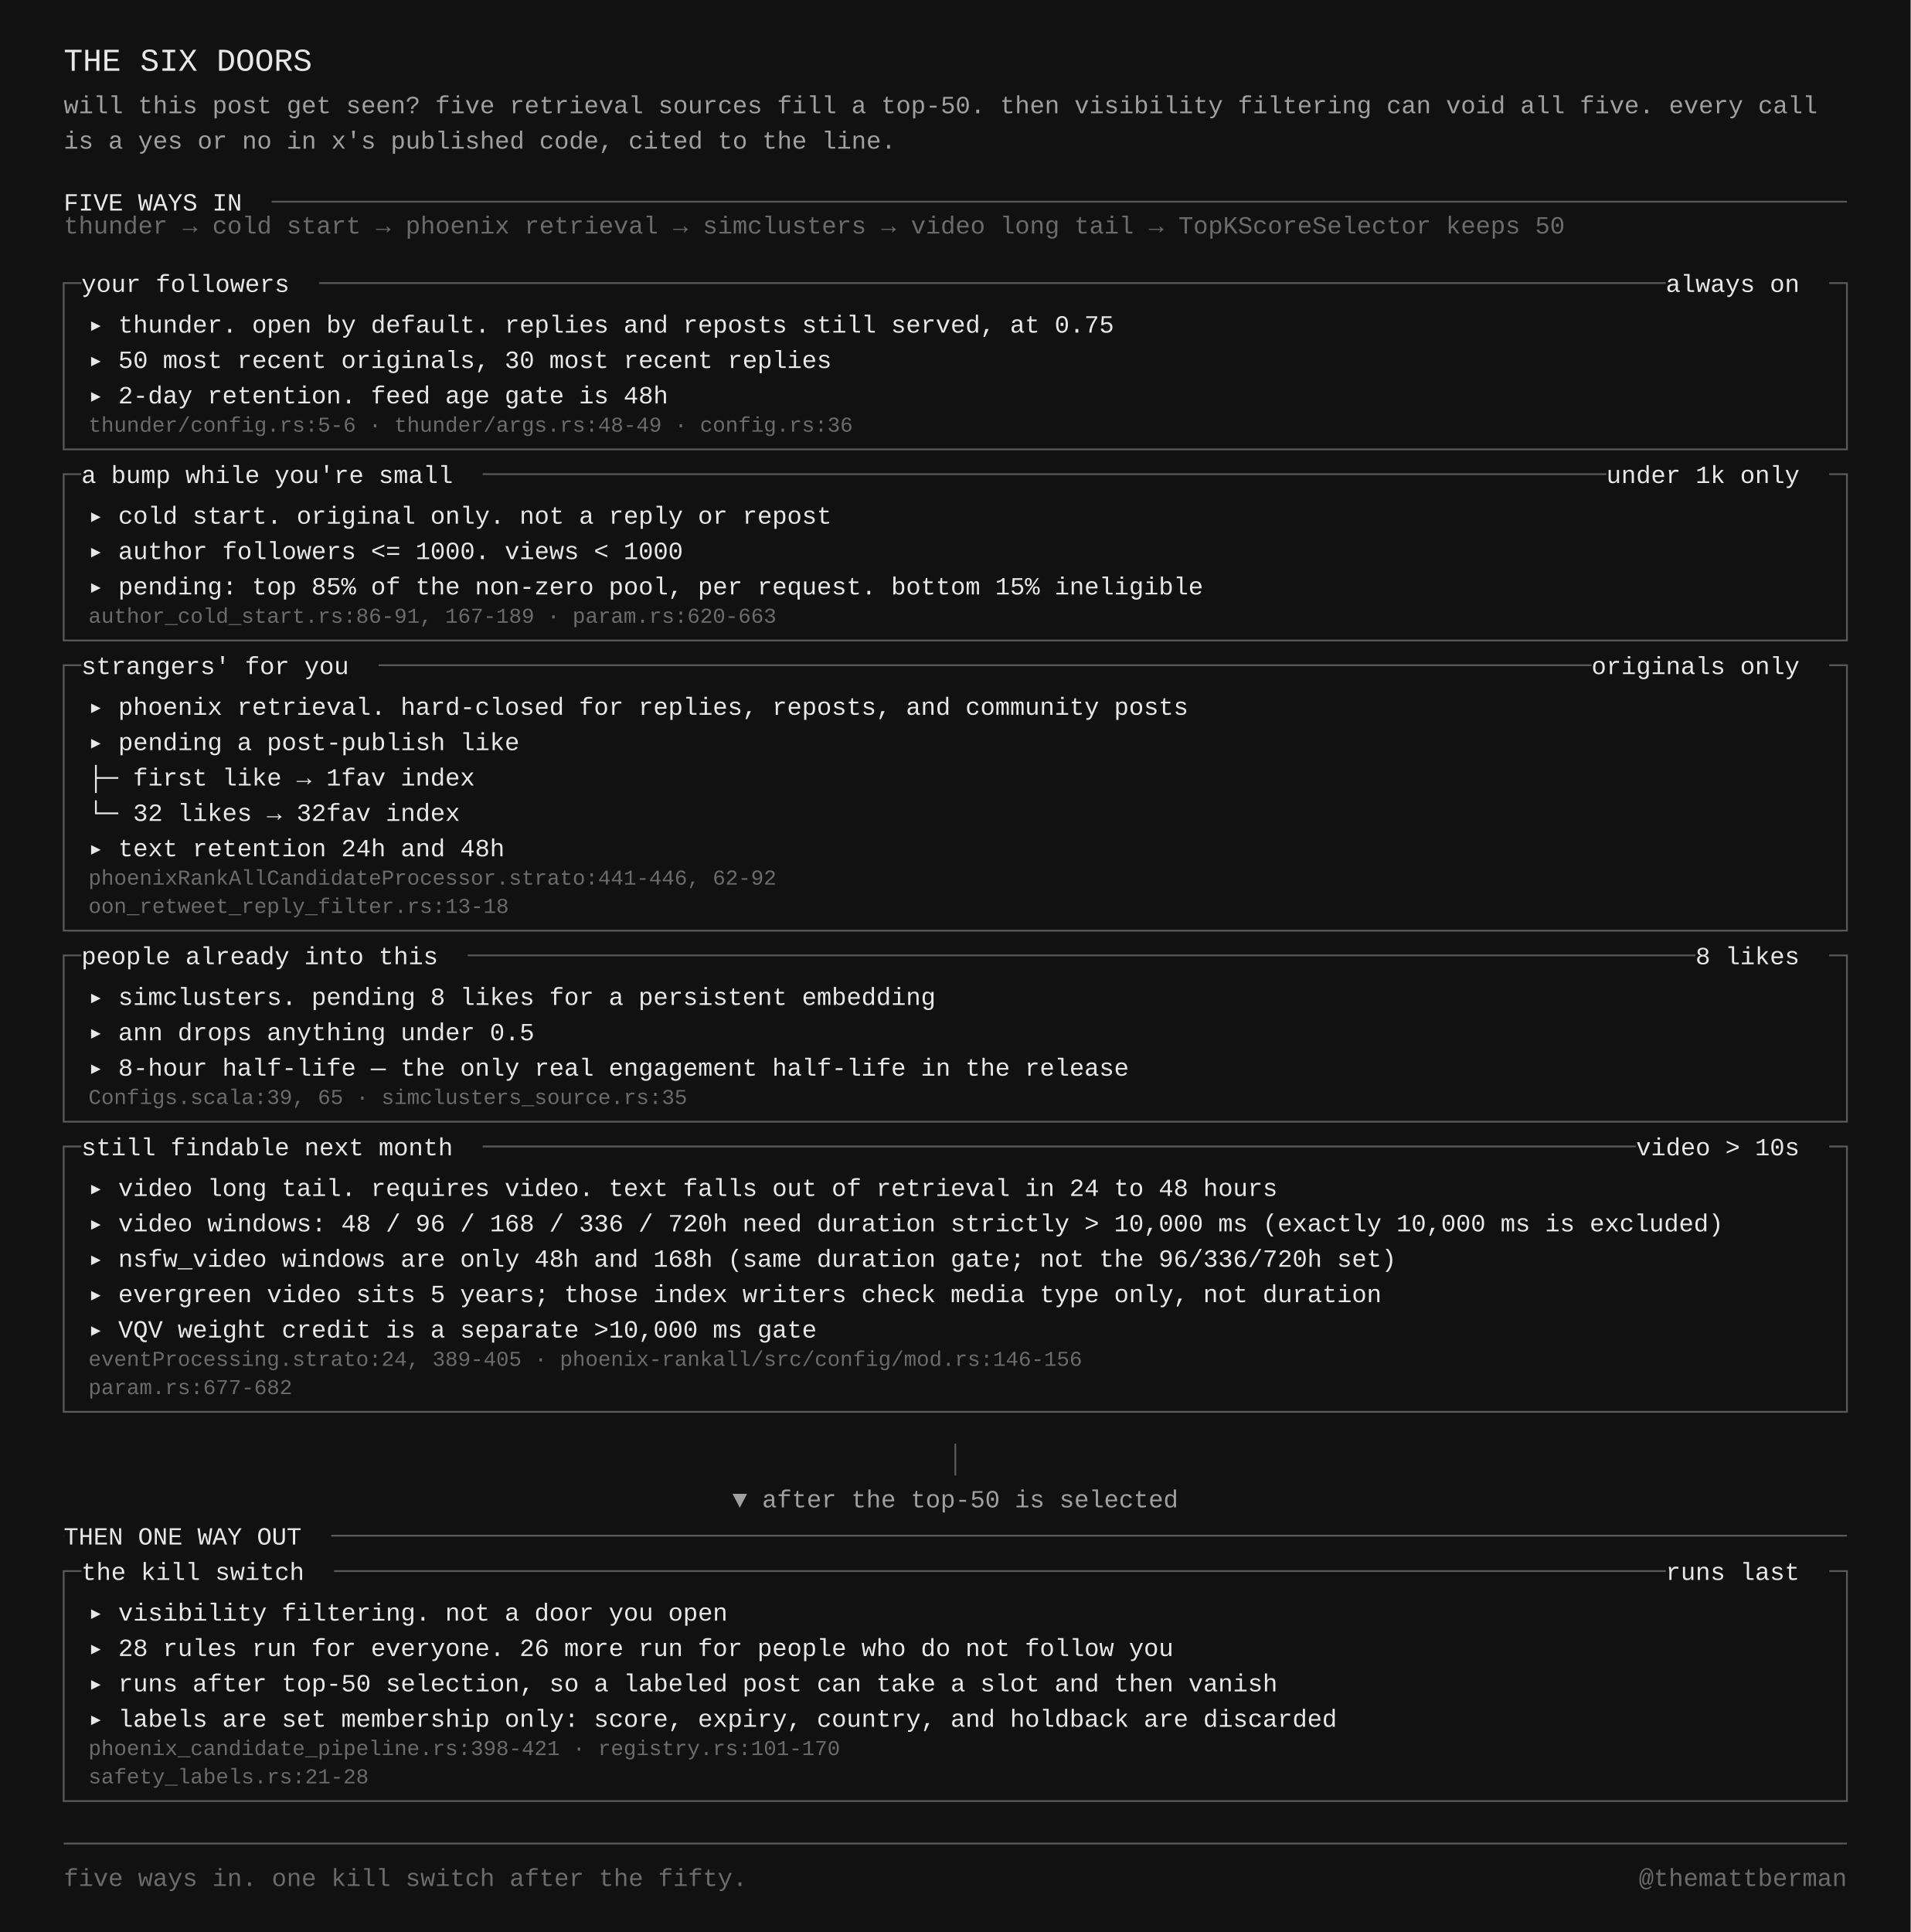
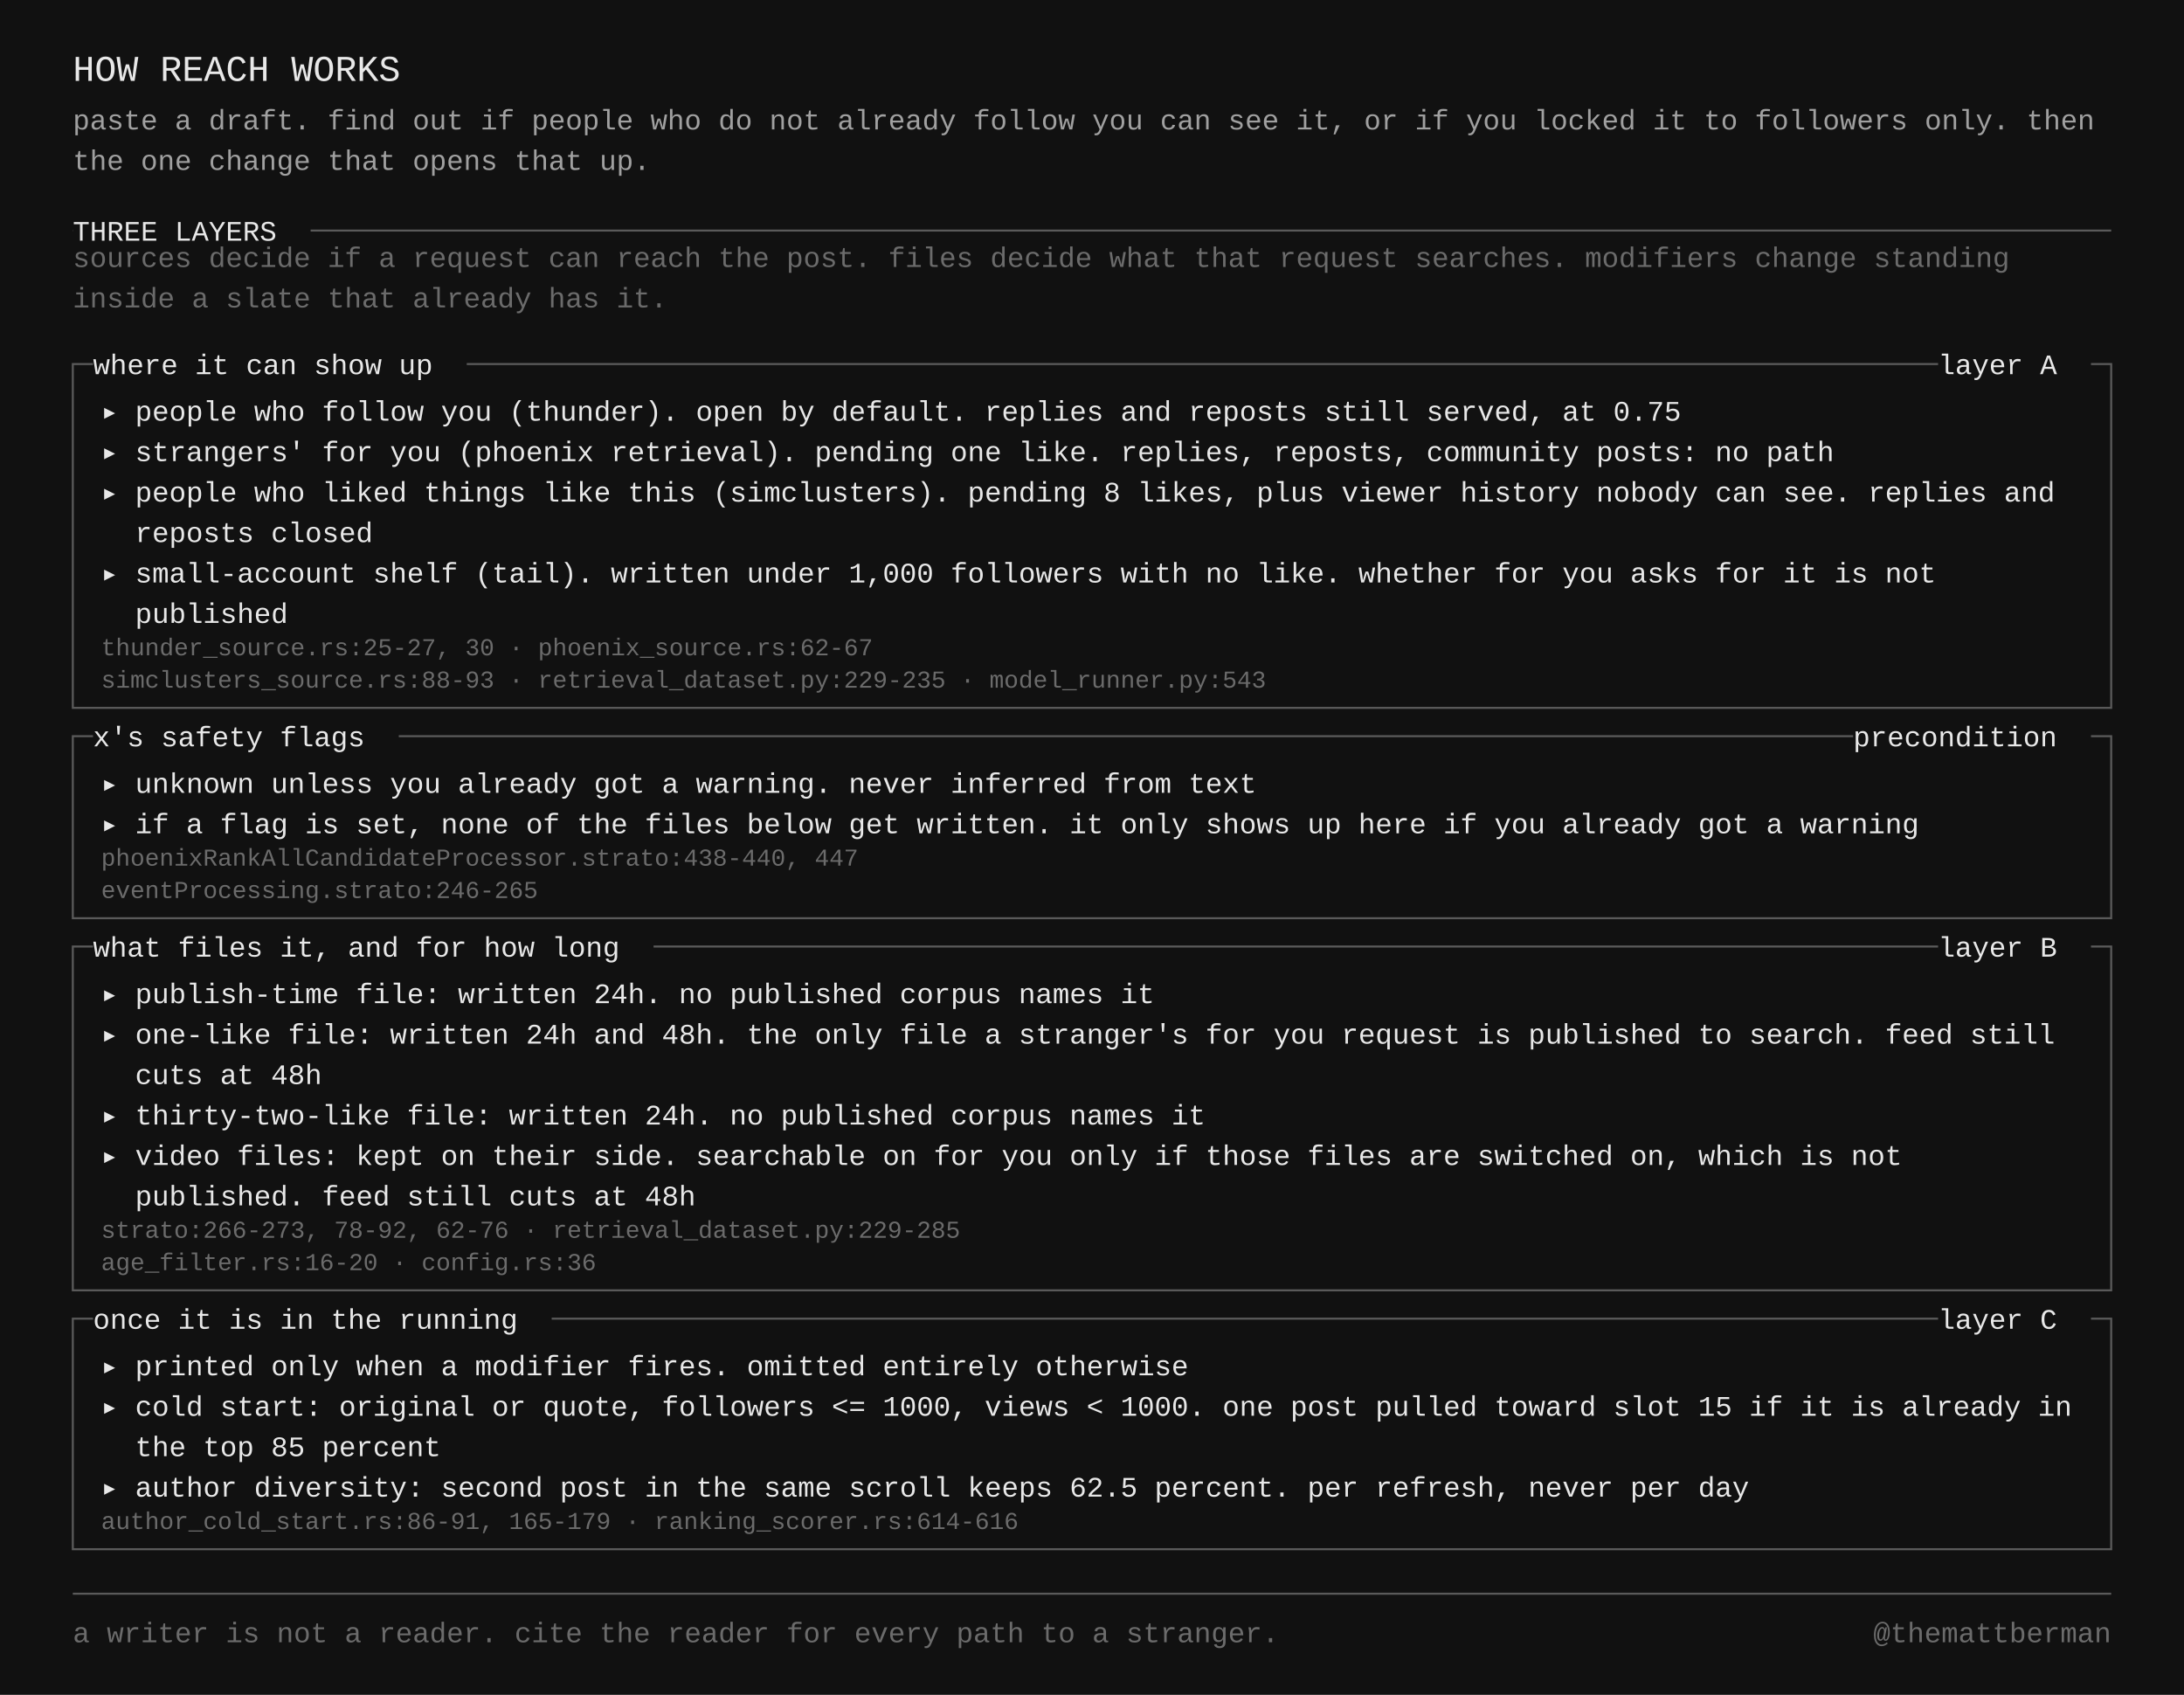
- <svg xmlns="http://www.w3.org/2000/svg" width="1080" height="1092" viewBox="0 0 1080 1092">
-   <rect width="1080" height="1092" fill="#111111" />
-   <text x="36" y="40" font-family="Menlo, Monaco, 'SF Mono', SFMono-Regular, Consolas, 'Liberation Mono', monospace" font-size="18" font-weight="400" fill="#e8e8e8" text-anchor="start">THE SIX DOORS</text>
-   <text x="36" y="64" font-family="Menlo, Monaco, 'SF Mono', SFMono-Regular, Consolas, 'Liberation Mono', monospace" font-size="14" font-weight="400" fill="#a0a0a0" text-anchor="start">will this post get seen? five retrieval sources fill a top-50. then visibility filtering can void all five. every call</text>
-   <text x="36" y="84" font-family="Menlo, Monaco, 'SF Mono', SFMono-Regular, Consolas, 'Liberation Mono', monospace" font-size="14" font-weight="400" fill="#a0a0a0" text-anchor="start">is a yes or no in x's published code, cited to the line.</text>
+ <svg xmlns="http://www.w3.org/2000/svg" width="1080" height="838" viewBox="0 0 1080 838">
+   <rect width="1080" height="838" fill="#111111" />
+   <text x="36" y="40" font-family="Menlo, Monaco, 'SF Mono', SFMono-Regular, Consolas, 'Liberation Mono', monospace" font-size="18" font-weight="400" fill="#e8e8e8" text-anchor="start">HOW REACH WORKS</text>
+   <text x="36" y="64" font-family="Menlo, Monaco, 'SF Mono', SFMono-Regular, Consolas, 'Liberation Mono', monospace" font-size="14" font-weight="400" fill="#a0a0a0" text-anchor="start">paste a draft. find out if people who do not already follow you can see it, or if you locked it to followers only. then</text>
+   <text x="36" y="84" font-family="Menlo, Monaco, 'SF Mono', SFMono-Regular, Consolas, 'Liberation Mono', monospace" font-size="14" font-weight="400" fill="#a0a0a0" text-anchor="start">the one change that opens that up.</text>
  <line x1="36" y1="114" x2="1044" y2="114" stroke="#5a5a5a" stroke-width="1" />
  <rect x="36" y="105" width="117.6" height="18" fill="#111111" />
-   <text x="36" y="119" font-family="Menlo, Monaco, 'SF Mono', SFMono-Regular, Consolas, 'Liberation Mono', monospace" font-size="14" font-weight="400" fill="#e8e8e8" text-anchor="start"> FIVE WAYS IN </text>
-   <text x="36" y="132" font-family="Menlo, Monaco, 'SF Mono', SFMono-Regular, Consolas, 'Liberation Mono', monospace" font-size="14" font-weight="400" fill="#6b6b6b" text-anchor="start">thunder → cold start → phoenix retrieval → simclusters → video long tail → TopKScoreSelector keeps 50</text>
-   <rect x="36" y="160" width="1008" height="94" fill="none" stroke="#5a5a5a" stroke-width="1" />
-   <rect x="46" y="151" width="134.4" height="18" fill="#111111" />
-   <text x="46" y="165" font-family="Menlo, Monaco, 'SF Mono', SFMono-Regular, Consolas, 'Liberation Mono', monospace" font-size="14" font-weight="400" fill="#e8e8e8" text-anchor="start"> your followers </text>
-   <rect x="941.6" y="151" width="92.4" height="18" fill="#111111" />
-   <text x="941.6" y="165" font-family="Menlo, Monaco, 'SF Mono', SFMono-Regular, Consolas, 'Liberation Mono', monospace" font-size="14" font-weight="400" fill="#e8e8e8" text-anchor="start"> always on </text>
-   <text x="50" y="188" font-family="Menlo, Monaco, 'SF Mono', SFMono-Regular, Consolas, 'Liberation Mono', monospace" font-size="14" font-weight="400" fill="#e8e8e8" text-anchor="start">▸ thunder. open by default. replies and reposts still served, at 0.75</text>
-   <text x="50" y="208" font-family="Menlo, Monaco, 'SF Mono', SFMono-Regular, Consolas, 'Liberation Mono', monospace" font-size="14" font-weight="400" fill="#e8e8e8" text-anchor="start">▸ 50 most recent originals, 30 most recent replies</text>
-   <text x="50" y="228" font-family="Menlo, Monaco, 'SF Mono', SFMono-Regular, Consolas, 'Liberation Mono', monospace" font-size="14" font-weight="400" fill="#e8e8e8" text-anchor="start">▸ 2-day retention. feed age gate is 48h</text>
-   <text x="50" y="244" font-family="Menlo, Monaco, 'SF Mono', SFMono-Regular, Consolas, 'Liberation Mono', monospace" font-size="12" font-weight="400" fill="#6b6b6b" text-anchor="start">thunder/config.rs:5-6 · thunder/args.rs:48-49 · config.rs:36</text>
-   <rect x="36" y="268" width="1008" height="94" fill="none" stroke="#5a5a5a" stroke-width="1" />
-   <rect x="46" y="259" width="226.8" height="18" fill="#111111" />
-   <text x="46" y="273" font-family="Menlo, Monaco, 'SF Mono', SFMono-Regular, Consolas, 'Liberation Mono', monospace" font-size="14" font-weight="400" fill="#e8e8e8" text-anchor="start"> a bump while you're small </text>
-   <rect x="908" y="259" width="126" height="18" fill="#111111" />
-   <text x="908" y="273" font-family="Menlo, Monaco, 'SF Mono', SFMono-Regular, Consolas, 'Liberation Mono', monospace" font-size="14" font-weight="400" fill="#e8e8e8" text-anchor="start"> under 1k only </text>
-   <text x="50" y="296" font-family="Menlo, Monaco, 'SF Mono', SFMono-Regular, Consolas, 'Liberation Mono', monospace" font-size="14" font-weight="400" fill="#e8e8e8" text-anchor="start">▸ cold start. original only. not a reply or repost</text>
-   <text x="50" y="316" font-family="Menlo, Monaco, 'SF Mono', SFMono-Regular, Consolas, 'Liberation Mono', monospace" font-size="14" font-weight="400" fill="#e8e8e8" text-anchor="start">▸ author followers &lt;= 1000. views &lt; 1000</text>
-   <text x="50" y="336" font-family="Menlo, Monaco, 'SF Mono', SFMono-Regular, Consolas, 'Liberation Mono', monospace" font-size="14" font-weight="400" fill="#e8e8e8" text-anchor="start">▸ pending: top 85% of the non-zero pool, per request. bottom 15% ineligible</text>
-   <text x="50" y="352" font-family="Menlo, Monaco, 'SF Mono', SFMono-Regular, Consolas, 'Liberation Mono', monospace" font-size="12" font-weight="400" fill="#6b6b6b" text-anchor="start">author_cold_start.rs:86-91, 167-189 · param.rs:620-663</text>
-   <rect x="36" y="376" width="1008" height="150" fill="none" stroke="#5a5a5a" stroke-width="1" />
-   <rect x="46" y="367" width="168" height="18" fill="#111111" />
-   <text x="46" y="381" font-family="Menlo, Monaco, 'SF Mono', SFMono-Regular, Consolas, 'Liberation Mono', monospace" font-size="14" font-weight="400" fill="#e8e8e8" text-anchor="start"> strangers' for you </text>
-   <rect x="899.6" y="367" width="134.4" height="18" fill="#111111" />
-   <text x="899.6" y="381" font-family="Menlo, Monaco, 'SF Mono', SFMono-Regular, Consolas, 'Liberation Mono', monospace" font-size="14" font-weight="400" fill="#e8e8e8" text-anchor="start"> originals only </text>
-   <text x="50" y="404" font-family="Menlo, Monaco, 'SF Mono', SFMono-Regular, Consolas, 'Liberation Mono', monospace" font-size="14" font-weight="400" fill="#e8e8e8" text-anchor="start">▸ phoenix retrieval. hard-closed for replies, reposts, and community posts</text>
-   <text x="50" y="424" font-family="Menlo, Monaco, 'SF Mono', SFMono-Regular, Consolas, 'Liberation Mono', monospace" font-size="14" font-weight="400" fill="#e8e8e8" text-anchor="start">▸ pending a post-publish like</text>
-   <text x="50" y="444" font-family="Menlo, Monaco, 'SF Mono', SFMono-Regular, Consolas, 'Liberation Mono', monospace" font-size="14" font-weight="400" fill="#e8e8e8" text-anchor="start">├─ first like → 1fav index</text>
-   <text x="50" y="464" font-family="Menlo, Monaco, 'SF Mono', SFMono-Regular, Consolas, 'Liberation Mono', monospace" font-size="14" font-weight="400" fill="#e8e8e8" text-anchor="start">└─ 32 likes → 32fav index</text>
-   <text x="50" y="484" font-family="Menlo, Monaco, 'SF Mono', SFMono-Regular, Consolas, 'Liberation Mono', monospace" font-size="14" font-weight="400" fill="#e8e8e8" text-anchor="start">▸ text retention 24h and 48h</text>
-   <text x="50" y="500" font-family="Menlo, Monaco, 'SF Mono', SFMono-Regular, Consolas, 'Liberation Mono', monospace" font-size="12" font-weight="400" fill="#6b6b6b" text-anchor="start">phoenixRankAllCandidateProcessor.strato:441-446, 62-92</text>
-   <text x="50" y="516" font-family="Menlo, Monaco, 'SF Mono', SFMono-Regular, Consolas, 'Liberation Mono', monospace" font-size="12" font-weight="400" fill="#6b6b6b" text-anchor="start">oon_retweet_reply_filter.rs:13-18</text>
-   <rect x="36" y="540" width="1008" height="94" fill="none" stroke="#5a5a5a" stroke-width="1" />
-   <rect x="46" y="531" width="218.4" height="18" fill="#111111" />
-   <text x="46" y="545" font-family="Menlo, Monaco, 'SF Mono', SFMono-Regular, Consolas, 'Liberation Mono', monospace" font-size="14" font-weight="400" fill="#e8e8e8" text-anchor="start"> people already into this </text>
-   <rect x="958.4" y="531" width="75.6" height="18" fill="#111111" />
-   <text x="958.4" y="545" font-family="Menlo, Monaco, 'SF Mono', SFMono-Regular, Consolas, 'Liberation Mono', monospace" font-size="14" font-weight="400" fill="#e8e8e8" text-anchor="start"> 8 likes </text>
-   <text x="50" y="568" font-family="Menlo, Monaco, 'SF Mono', SFMono-Regular, Consolas, 'Liberation Mono', monospace" font-size="14" font-weight="400" fill="#e8e8e8" text-anchor="start">▸ simclusters. pending 8 likes for a persistent embedding</text>
-   <text x="50" y="588" font-family="Menlo, Monaco, 'SF Mono', SFMono-Regular, Consolas, 'Liberation Mono', monospace" font-size="14" font-weight="400" fill="#e8e8e8" text-anchor="start">▸ ann drops anything under 0.5</text>
-   <text x="50" y="608" font-family="Menlo, Monaco, 'SF Mono', SFMono-Regular, Consolas, 'Liberation Mono', monospace" font-size="14" font-weight="400" fill="#e8e8e8" text-anchor="start">▸ 8-hour half-life — the only real engagement half-life in the release</text>
-   <text x="50" y="624" font-family="Menlo, Monaco, 'SF Mono', SFMono-Regular, Consolas, 'Liberation Mono', monospace" font-size="12" font-weight="400" fill="#6b6b6b" text-anchor="start">Configs.scala:39, 65 · simclusters_source.rs:35</text>
-   <rect x="36" y="648" width="1008" height="150" fill="none" stroke="#5a5a5a" stroke-width="1" />
-   <rect x="46" y="639" width="226.8" height="18" fill="#111111" />
-   <text x="46" y="653" font-family="Menlo, Monaco, 'SF Mono', SFMono-Regular, Consolas, 'Liberation Mono', monospace" font-size="14" font-weight="400" fill="#e8e8e8" text-anchor="start"> still findable next month </text>
-   <rect x="924.8" y="639" width="109.2" height="18" fill="#111111" />
-   <text x="924.8" y="653" font-family="Menlo, Monaco, 'SF Mono', SFMono-Regular, Consolas, 'Liberation Mono', monospace" font-size="14" font-weight="400" fill="#e8e8e8" text-anchor="start"> video &gt; 10s </text>
-   <text x="50" y="676" font-family="Menlo, Monaco, 'SF Mono', SFMono-Regular, Consolas, 'Liberation Mono', monospace" font-size="14" font-weight="400" fill="#e8e8e8" text-anchor="start">▸ video long tail. requires video. text falls out of retrieval in 24 to 48 hours</text>
-   <text x="50" y="696" font-family="Menlo, Monaco, 'SF Mono', SFMono-Regular, Consolas, 'Liberation Mono', monospace" font-size="14" font-weight="400" fill="#e8e8e8" text-anchor="start">▸ video windows: 48 / 96 / 168 / 336 / 720h need duration strictly &gt; 10,000 ms (exactly 10,000 ms is excluded)</text>
-   <text x="50" y="716" font-family="Menlo, Monaco, 'SF Mono', SFMono-Regular, Consolas, 'Liberation Mono', monospace" font-size="14" font-weight="400" fill="#e8e8e8" text-anchor="start">▸ nsfw_video windows are only 48h and 168h (same duration gate; not the 96/336/720h set)</text>
-   <text x="50" y="736" font-family="Menlo, Monaco, 'SF Mono', SFMono-Regular, Consolas, 'Liberation Mono', monospace" font-size="14" font-weight="400" fill="#e8e8e8" text-anchor="start">▸ evergreen video sits 5 years; those index writers check media type only, not duration</text>
-   <text x="50" y="756" font-family="Menlo, Monaco, 'SF Mono', SFMono-Regular, Consolas, 'Liberation Mono', monospace" font-size="14" font-weight="400" fill="#e8e8e8" text-anchor="start">▸ VQV weight credit is a separate &gt;10,000 ms gate</text>
-   <text x="50" y="772" font-family="Menlo, Monaco, 'SF Mono', SFMono-Regular, Consolas, 'Liberation Mono', monospace" font-size="12" font-weight="400" fill="#6b6b6b" text-anchor="start">eventProcessing.strato:24, 389-405 · phoenix-rankall/src/config/mod.rs:146-156</text>
-   <text x="50" y="788" font-family="Menlo, Monaco, 'SF Mono', SFMono-Regular, Consolas, 'Liberation Mono', monospace" font-size="12" font-weight="400" fill="#6b6b6b" text-anchor="start">param.rs:677-682</text>
-   <line x1="540" y1="816" x2="540" y2="834" stroke="#5a5a5a" stroke-width="1" />
-   <text x="540" y="852" font-family="Menlo, Monaco, 'SF Mono', SFMono-Regular, Consolas, 'Liberation Mono', monospace" font-size="14" font-weight="400" fill="#a0a0a0" text-anchor="middle">▼ after the top-50 is selected</text>
-   <line x1="36" y1="868" x2="1044" y2="868" stroke="#5a5a5a" stroke-width="1" />
-   <rect x="36" y="859" width="151.2" height="18" fill="#111111" />
-   <text x="36" y="873" font-family="Menlo, Monaco, 'SF Mono', SFMono-Regular, Consolas, 'Liberation Mono', monospace" font-size="14" font-weight="400" fill="#e8e8e8" text-anchor="start"> THEN ONE WAY OUT </text>
-   <rect x="36" y="888" width="1008" height="130" fill="none" stroke="#5a5a5a" stroke-width="1" />
-   <rect x="46" y="879" width="142.8" height="18" fill="#111111" />
-   <text x="46" y="893" font-family="Menlo, Monaco, 'SF Mono', SFMono-Regular, Consolas, 'Liberation Mono', monospace" font-size="14" font-weight="400" fill="#e8e8e8" text-anchor="start"> the kill switch </text>
-   <rect x="941.6" y="879" width="92.4" height="18" fill="#111111" />
-   <text x="941.6" y="893" font-family="Menlo, Monaco, 'SF Mono', SFMono-Regular, Consolas, 'Liberation Mono', monospace" font-size="14" font-weight="400" fill="#e8e8e8" text-anchor="start"> runs last </text>
-   <text x="50" y="916" font-family="Menlo, Monaco, 'SF Mono', SFMono-Regular, Consolas, 'Liberation Mono', monospace" font-size="14" font-weight="400" fill="#e8e8e8" text-anchor="start">▸ visibility filtering. not a door you open</text>
-   <text x="50" y="936" font-family="Menlo, Monaco, 'SF Mono', SFMono-Regular, Consolas, 'Liberation Mono', monospace" font-size="14" font-weight="400" fill="#e8e8e8" text-anchor="start">▸ 28 rules run for everyone. 26 more run for people who do not follow you</text>
-   <text x="50" y="956" font-family="Menlo, Monaco, 'SF Mono', SFMono-Regular, Consolas, 'Liberation Mono', monospace" font-size="14" font-weight="400" fill="#e8e8e8" text-anchor="start">▸ runs after top-50 selection, so a labeled post can take a slot and then vanish</text>
-   <text x="50" y="976" font-family="Menlo, Monaco, 'SF Mono', SFMono-Regular, Consolas, 'Liberation Mono', monospace" font-size="14" font-weight="400" fill="#e8e8e8" text-anchor="start">▸ labels are set membership only: score, expiry, country, and holdback are discarded</text>
-   <text x="50" y="992" font-family="Menlo, Monaco, 'SF Mono', SFMono-Regular, Consolas, 'Liberation Mono', monospace" font-size="12" font-weight="400" fill="#6b6b6b" text-anchor="start">phoenix_candidate_pipeline.rs:398-421 · registry.rs:101-170</text>
-   <text x="50" y="1008" font-family="Menlo, Monaco, 'SF Mono', SFMono-Regular, Consolas, 'Liberation Mono', monospace" font-size="12" font-weight="400" fill="#6b6b6b" text-anchor="start">safety_labels.rs:21-28</text>
-   <line x1="36" y1="1042" x2="1044" y2="1042" stroke="#5a5a5a" stroke-width="1" />
-   <text x="36" y="1066" font-family="Menlo, Monaco, 'SF Mono', SFMono-Regular, Consolas, 'Liberation Mono', monospace" font-size="14" font-weight="400" fill="#6b6b6b" text-anchor="start">five ways in. one kill switch after the fifty.</text>
-   <text x="1044" y="1066" font-family="Menlo, Monaco, 'SF Mono', SFMono-Regular, Consolas, 'Liberation Mono', monospace" font-size="14" font-weight="400" fill="#6b6b6b" text-anchor="end">@themattberman</text>
+   <text x="36" y="119" font-family="Menlo, Monaco, 'SF Mono', SFMono-Regular, Consolas, 'Liberation Mono', monospace" font-size="14" font-weight="400" fill="#e8e8e8" text-anchor="start"> THREE LAYERS </text>
+   <text x="36" y="132" font-family="Menlo, Monaco, 'SF Mono', SFMono-Regular, Consolas, 'Liberation Mono', monospace" font-size="14" font-weight="400" fill="#6b6b6b" text-anchor="start">sources decide if a request can reach the post. files decide what that request searches. modifiers change standing</text>
+   <text x="36" y="152" font-family="Menlo, Monaco, 'SF Mono', SFMono-Regular, Consolas, 'Liberation Mono', monospace" font-size="14" font-weight="400" fill="#6b6b6b" text-anchor="start">inside a slate that already has it.</text>
+   <rect x="36" y="180" width="1008" height="170" fill="none" stroke="#5a5a5a" stroke-width="1" />
+   <rect x="46" y="171" width="184.8" height="18" fill="#111111" />
+   <text x="46" y="185" font-family="Menlo, Monaco, 'SF Mono', SFMono-Regular, Consolas, 'Liberation Mono', monospace" font-size="14" font-weight="400" fill="#e8e8e8" text-anchor="start"> where it can show up </text>
+   <rect x="958.4" y="171" width="75.6" height="18" fill="#111111" />
+   <text x="958.4" y="185" font-family="Menlo, Monaco, 'SF Mono', SFMono-Regular, Consolas, 'Liberation Mono', monospace" font-size="14" font-weight="400" fill="#e8e8e8" text-anchor="start"> layer A </text>
+   <text x="50" y="208" font-family="Menlo, Monaco, 'SF Mono', SFMono-Regular, Consolas, 'Liberation Mono', monospace" font-size="14" font-weight="400" fill="#e8e8e8" text-anchor="start">▸ people who follow you (thunder). open by default. replies and reposts still served, at 0.75</text>
+   <text x="50" y="228" font-family="Menlo, Monaco, 'SF Mono', SFMono-Regular, Consolas, 'Liberation Mono', monospace" font-size="14" font-weight="400" fill="#e8e8e8" text-anchor="start">▸ strangers' for you (phoenix retrieval). pending one like. replies, reposts, community posts: no path</text>
+   <text x="50" y="248" font-family="Menlo, Monaco, 'SF Mono', SFMono-Regular, Consolas, 'Liberation Mono', monospace" font-size="14" font-weight="400" fill="#e8e8e8" text-anchor="start">▸ people who liked things like this (simclusters). pending 8 likes, plus viewer history nobody can see. replies and</text>
+   <text x="50" y="268" font-family="Menlo, Monaco, 'SF Mono', SFMono-Regular, Consolas, 'Liberation Mono', monospace" font-size="14" font-weight="400" fill="#e8e8e8" text-anchor="start" xml:space="preserve">  reposts closed</text>
+   <text x="50" y="288" font-family="Menlo, Monaco, 'SF Mono', SFMono-Regular, Consolas, 'Liberation Mono', monospace" font-size="14" font-weight="400" fill="#e8e8e8" text-anchor="start">▸ small-account shelf (tail). written under 1,000 followers with no like. whether for you asks for it is not</text>
+   <text x="50" y="308" font-family="Menlo, Monaco, 'SF Mono', SFMono-Regular, Consolas, 'Liberation Mono', monospace" font-size="14" font-weight="400" fill="#e8e8e8" text-anchor="start" xml:space="preserve">  published</text>
+   <text x="50" y="324" font-family="Menlo, Monaco, 'SF Mono', SFMono-Regular, Consolas, 'Liberation Mono', monospace" font-size="12" font-weight="400" fill="#6b6b6b" text-anchor="start">thunder_source.rs:25-27, 30 · phoenix_source.rs:62-67</text>
+   <text x="50" y="340" font-family="Menlo, Monaco, 'SF Mono', SFMono-Regular, Consolas, 'Liberation Mono', monospace" font-size="12" font-weight="400" fill="#6b6b6b" text-anchor="start">simclusters_source.rs:88-93 · retrieval_dataset.py:229-235 · model_runner.py:543</text>
+   <rect x="36" y="364" width="1008" height="90" fill="none" stroke="#5a5a5a" stroke-width="1" />
+   <rect x="46" y="355" width="151.2" height="18" fill="#111111" />
+   <text x="46" y="369" font-family="Menlo, Monaco, 'SF Mono', SFMono-Regular, Consolas, 'Liberation Mono', monospace" font-size="14" font-weight="400" fill="#e8e8e8" text-anchor="start"> x's safety flags </text>
+   <rect x="916.4" y="355" width="117.6" height="18" fill="#111111" />
+   <text x="916.4" y="369" font-family="Menlo, Monaco, 'SF Mono', SFMono-Regular, Consolas, 'Liberation Mono', monospace" font-size="14" font-weight="400" fill="#e8e8e8" text-anchor="start"> precondition </text>
+   <text x="50" y="392" font-family="Menlo, Monaco, 'SF Mono', SFMono-Regular, Consolas, 'Liberation Mono', monospace" font-size="14" font-weight="400" fill="#e8e8e8" text-anchor="start">▸ unknown unless you already got a warning. never inferred from text</text>
+   <text x="50" y="412" font-family="Menlo, Monaco, 'SF Mono', SFMono-Regular, Consolas, 'Liberation Mono', monospace" font-size="14" font-weight="400" fill="#e8e8e8" text-anchor="start">▸ if a flag is set, none of the files below get written. it only shows up here if you already got a warning</text>
+   <text x="50" y="428" font-family="Menlo, Monaco, 'SF Mono', SFMono-Regular, Consolas, 'Liberation Mono', monospace" font-size="12" font-weight="400" fill="#6b6b6b" text-anchor="start">phoenixRankAllCandidateProcessor.strato:438-440, 447</text>
+   <text x="50" y="444" font-family="Menlo, Monaco, 'SF Mono', SFMono-Regular, Consolas, 'Liberation Mono', monospace" font-size="12" font-weight="400" fill="#6b6b6b" text-anchor="start">eventProcessing.strato:246-265</text>
+   <rect x="36" y="468" width="1008" height="170" fill="none" stroke="#5a5a5a" stroke-width="1" />
+   <rect x="46" y="459" width="277.2" height="18" fill="#111111" />
+   <text x="46" y="473" font-family="Menlo, Monaco, 'SF Mono', SFMono-Regular, Consolas, 'Liberation Mono', monospace" font-size="14" font-weight="400" fill="#e8e8e8" text-anchor="start"> what files it, and for how long </text>
+   <rect x="958.4" y="459" width="75.6" height="18" fill="#111111" />
+   <text x="958.4" y="473" font-family="Menlo, Monaco, 'SF Mono', SFMono-Regular, Consolas, 'Liberation Mono', monospace" font-size="14" font-weight="400" fill="#e8e8e8" text-anchor="start"> layer B </text>
+   <text x="50" y="496" font-family="Menlo, Monaco, 'SF Mono', SFMono-Regular, Consolas, 'Liberation Mono', monospace" font-size="14" font-weight="400" fill="#e8e8e8" text-anchor="start">▸ publish-time file: written 24h. no published corpus names it</text>
+   <text x="50" y="516" font-family="Menlo, Monaco, 'SF Mono', SFMono-Regular, Consolas, 'Liberation Mono', monospace" font-size="14" font-weight="400" fill="#e8e8e8" text-anchor="start">▸ one-like file: written 24h and 48h. the only file a stranger's for you request is published to search. feed still</text>
+   <text x="50" y="536" font-family="Menlo, Monaco, 'SF Mono', SFMono-Regular, Consolas, 'Liberation Mono', monospace" font-size="14" font-weight="400" fill="#e8e8e8" text-anchor="start" xml:space="preserve">  cuts at 48h</text>
+   <text x="50" y="556" font-family="Menlo, Monaco, 'SF Mono', SFMono-Regular, Consolas, 'Liberation Mono', monospace" font-size="14" font-weight="400" fill="#e8e8e8" text-anchor="start">▸ thirty-two-like file: written 24h. no published corpus names it</text>
+   <text x="50" y="576" font-family="Menlo, Monaco, 'SF Mono', SFMono-Regular, Consolas, 'Liberation Mono', monospace" font-size="14" font-weight="400" fill="#e8e8e8" text-anchor="start">▸ video files: kept on their side. searchable on for you only if those files are switched on, which is not</text>
+   <text x="50" y="596" font-family="Menlo, Monaco, 'SF Mono', SFMono-Regular, Consolas, 'Liberation Mono', monospace" font-size="14" font-weight="400" fill="#e8e8e8" text-anchor="start" xml:space="preserve">  published. feed still cuts at 48h</text>
+   <text x="50" y="612" font-family="Menlo, Monaco, 'SF Mono', SFMono-Regular, Consolas, 'Liberation Mono', monospace" font-size="12" font-weight="400" fill="#6b6b6b" text-anchor="start">strato:266-273, 78-92, 62-76 · retrieval_dataset.py:229-285</text>
+   <text x="50" y="628" font-family="Menlo, Monaco, 'SF Mono', SFMono-Regular, Consolas, 'Liberation Mono', monospace" font-size="12" font-weight="400" fill="#6b6b6b" text-anchor="start">age_filter.rs:16-20 · config.rs:36</text>
+   <rect x="36" y="652" width="1008" height="114" fill="none" stroke="#5a5a5a" stroke-width="1" />
+   <rect x="46" y="643" width="226.8" height="18" fill="#111111" />
+   <text x="46" y="657" font-family="Menlo, Monaco, 'SF Mono', SFMono-Regular, Consolas, 'Liberation Mono', monospace" font-size="14" font-weight="400" fill="#e8e8e8" text-anchor="start"> once it is in the running </text>
+   <rect x="958.4" y="643" width="75.6" height="18" fill="#111111" />
+   <text x="958.4" y="657" font-family="Menlo, Monaco, 'SF Mono', SFMono-Regular, Consolas, 'Liberation Mono', monospace" font-size="14" font-weight="400" fill="#e8e8e8" text-anchor="start"> layer C </text>
+   <text x="50" y="680" font-family="Menlo, Monaco, 'SF Mono', SFMono-Regular, Consolas, 'Liberation Mono', monospace" font-size="14" font-weight="400" fill="#e8e8e8" text-anchor="start">▸ printed only when a modifier fires. omitted entirely otherwise</text>
+   <text x="50" y="700" font-family="Menlo, Monaco, 'SF Mono', SFMono-Regular, Consolas, 'Liberation Mono', monospace" font-size="14" font-weight="400" fill="#e8e8e8" text-anchor="start">▸ cold start: original or quote, followers &lt;= 1000, views &lt; 1000. one post pulled toward slot 15 if it is already in</text>
+   <text x="50" y="720" font-family="Menlo, Monaco, 'SF Mono', SFMono-Regular, Consolas, 'Liberation Mono', monospace" font-size="14" font-weight="400" fill="#e8e8e8" text-anchor="start" xml:space="preserve">  the top 85 percent</text>
+   <text x="50" y="740" font-family="Menlo, Monaco, 'SF Mono', SFMono-Regular, Consolas, 'Liberation Mono', monospace" font-size="14" font-weight="400" fill="#e8e8e8" text-anchor="start">▸ author diversity: second post in the same scroll keeps 62.5 percent. per refresh, never per day</text>
+   <text x="50" y="756" font-family="Menlo, Monaco, 'SF Mono', SFMono-Regular, Consolas, 'Liberation Mono', monospace" font-size="12" font-weight="400" fill="#6b6b6b" text-anchor="start">author_cold_start.rs:86-91, 165-179 · ranking_scorer.rs:614-616</text>
+   <line x1="36" y1="788" x2="1044" y2="788" stroke="#5a5a5a" stroke-width="1" />
+   <text x="36" y="812" font-family="Menlo, Monaco, 'SF Mono', SFMono-Regular, Consolas, 'Liberation Mono', monospace" font-size="14" font-weight="400" fill="#6b6b6b" text-anchor="start">a writer is not a reader. cite the reader for every path to a stranger.</text>
+   <text x="1044" y="812" font-family="Menlo, Monaco, 'SF Mono', SFMono-Regular, Consolas, 'Liberation Mono', monospace" font-size="14" font-weight="400" fill="#6b6b6b" text-anchor="end">@themattberman</text>
</svg>
